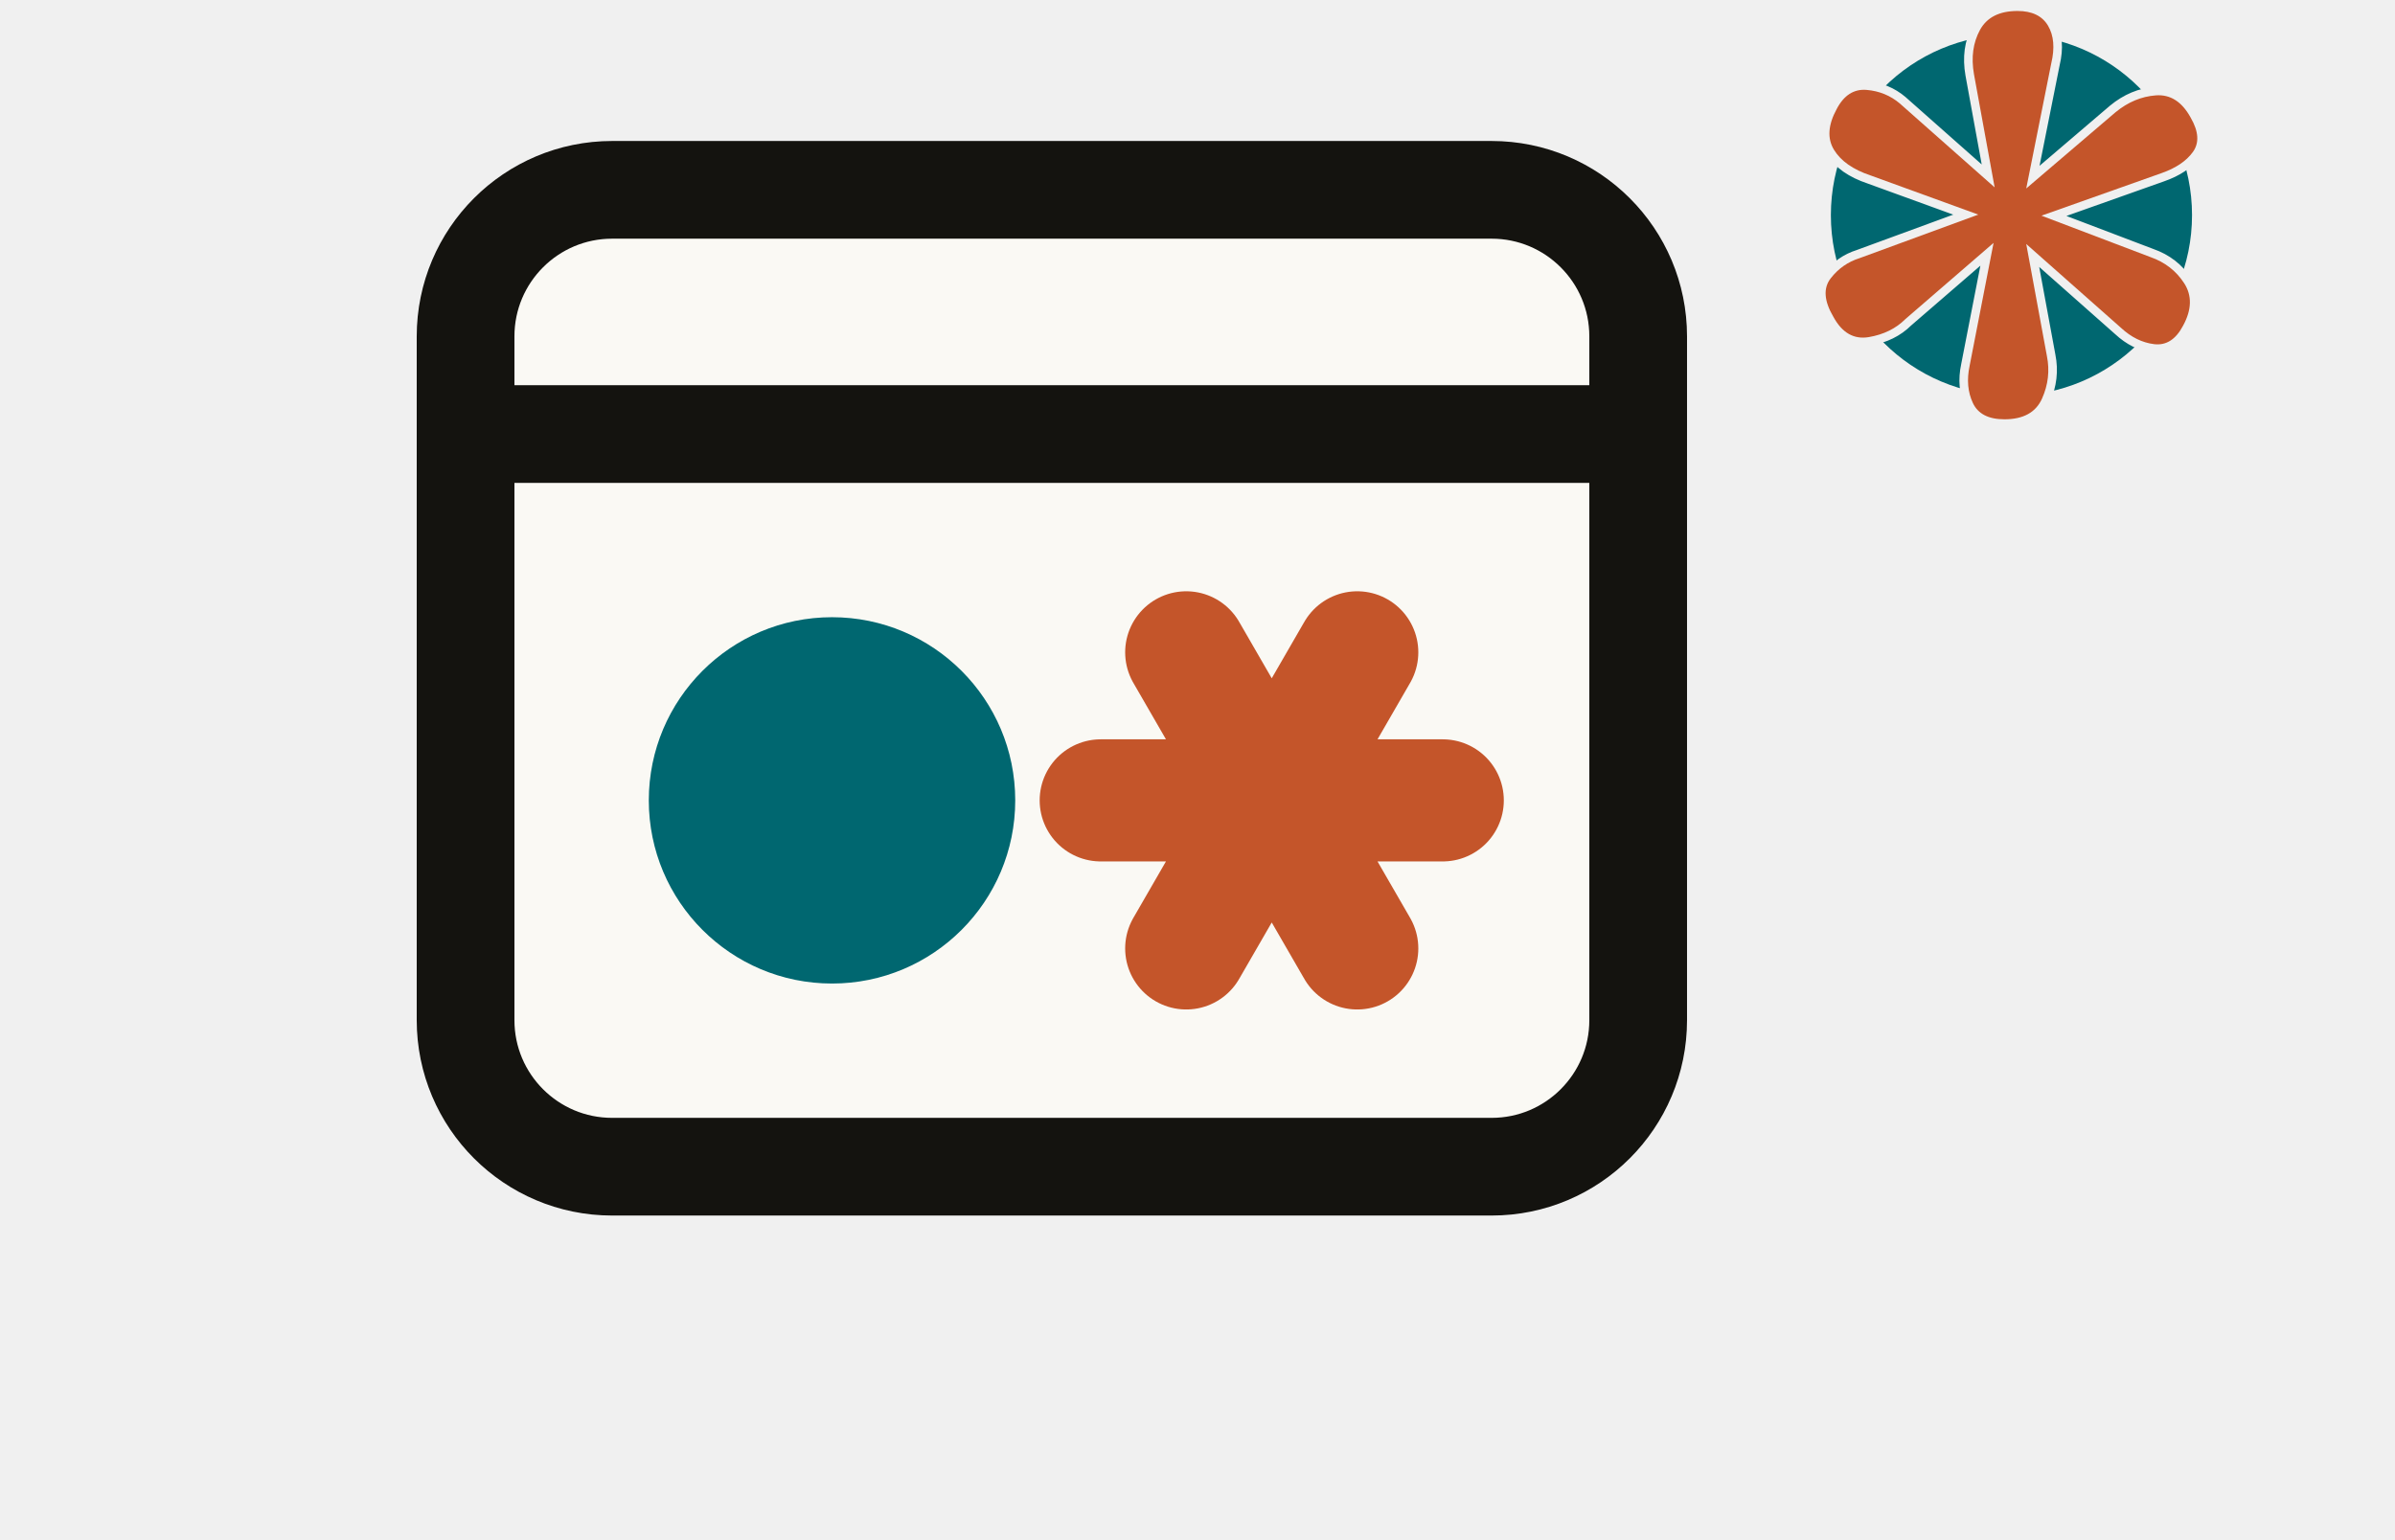
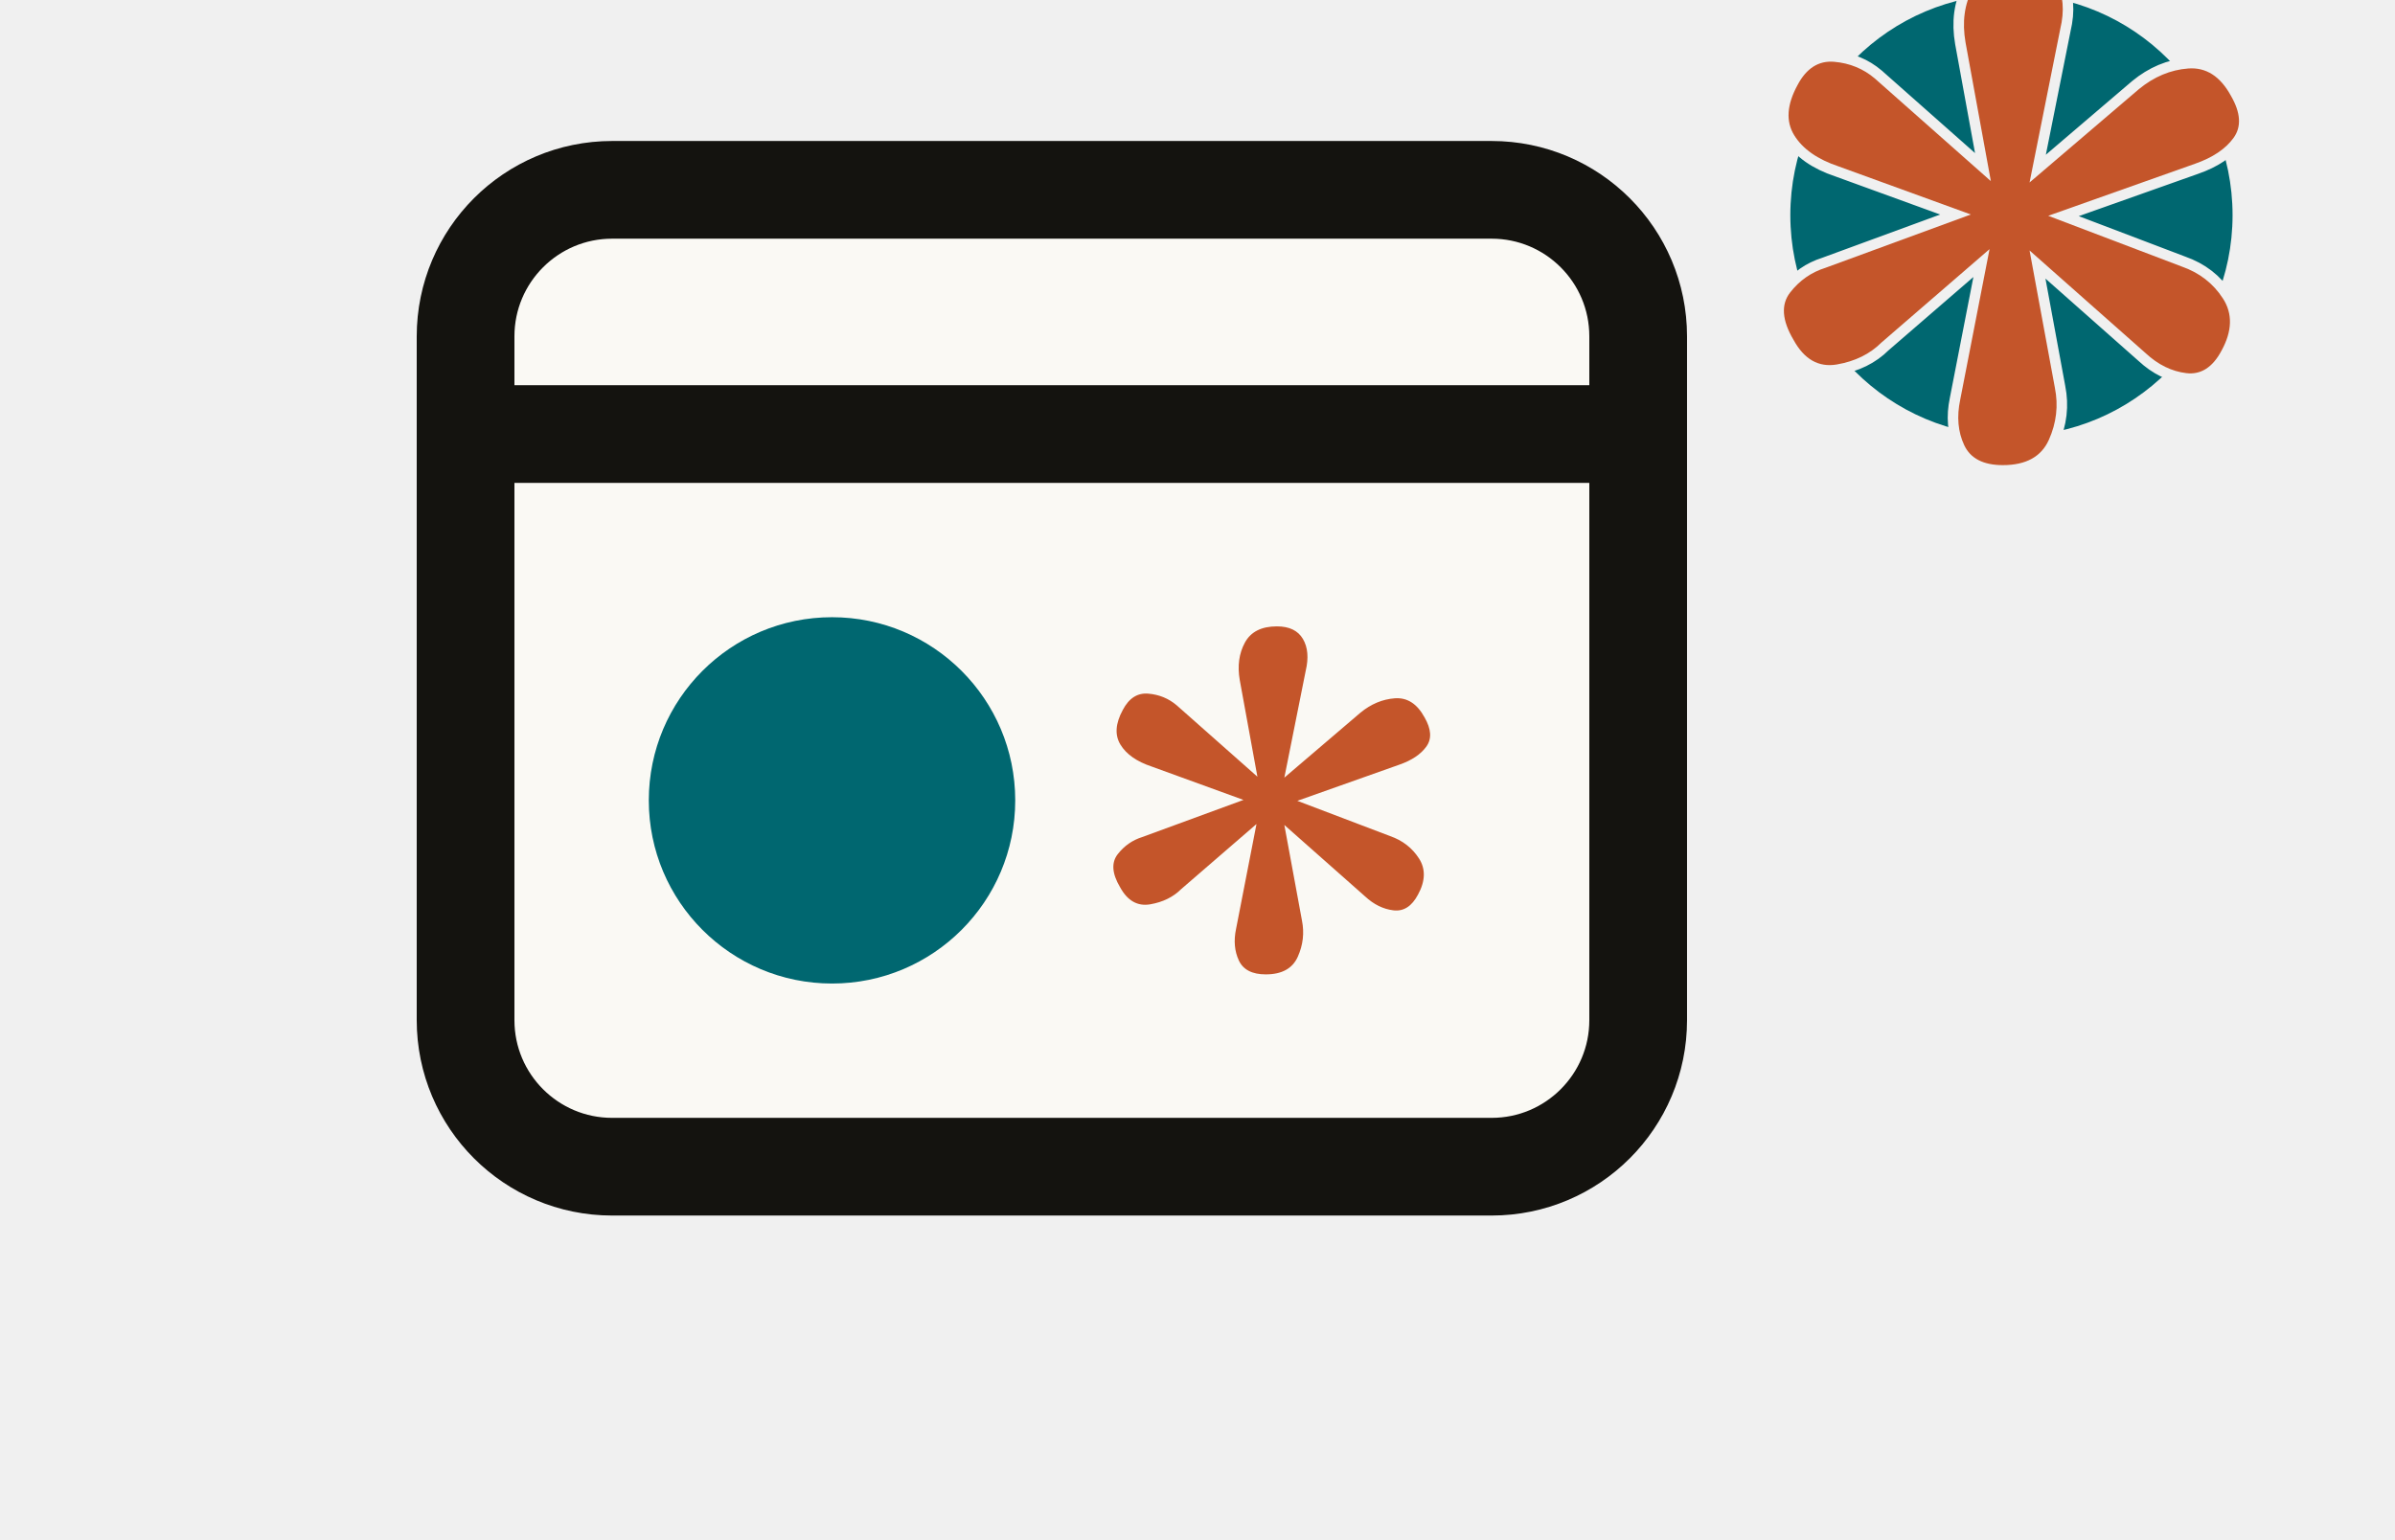
<svg xmlns="http://www.w3.org/2000/svg" width="112" height="72" viewBox="0 0 112 72" role="img" aria-label="Gaddi browser logo">
  <style>.gaddi-focus{animation:focus 7s ease-in-out infinite}.gaddi-mark{transform-origin:82px 74px;animation:mark 7s ease-in-out infinite}.castor{transform-origin:12px 12px;animation:castor 7s ease-in-out infinite}@keyframes focus{0%,12%,70%,100%{transform:translateX(0)}28%,40%{transform:translateX(4px)}}@keyframes mark{0%,30%,70%,100%{transform:rotate(0deg)}44%,54%{transform:rotate(60deg)}}@keyframes castor{0%,30%,70%,100%{transform:rotate(0deg)}44%,54%{transform:rotate(90deg)}}@media(prefers-reduced-motion:reduce){.gaddi-focus,.gaddi-mark,.castor{animation:none}}.dark{display:none}@media(prefers-color-scheme:dark){.light{display:none}.dark{display:inline}}</style>
  <g transform="translate(14 -2) scale(.85)">
    <g class="light">
      <svg viewBox="0 0 112 88" width="112" height="88">
        <g transform="translate(-1.608 -3.328) scale(.672)">
          <rect x="16" y="24" width="96" height="80" rx="12" fill="#FAF9F4" stroke="#14130F" stroke-width="8" />
          <path d="M16 44H112" stroke="#14130F" stroke-width="8" />
          <circle class="gaddi-focus" cx="46" cy="74" r="15" fill="#006770" />
-           <g class="gaddi-mark" stroke="#C4552A" stroke-width="10" stroke-linecap="round">
-             <path d="M68 74H96M75 61.876L89 86.124M75 86.124L89 61.876" />
+           <g class="gaddi-mark">
+             <path d="M11.674 21.5Q10.56 21.5 10.205 20.74Q9.85 19.98 10.053 19.017L11.168 13.292L7.064 16.839Q6.405 17.497 5.366 17.675Q4.328 17.852 3.72 16.737Q3.061 15.623 3.593 14.939Q4.125 14.255 4.936 14.001L10.458 11.975L5.442 10.151Q4.226 9.745 3.745 8.96Q3.264 8.175 3.872 7.06Q4.378 6.097 5.265 6.173Q6.152 6.249 6.81 6.807L11.218 10.708L10.256 5.439Q10.053 4.273 10.534 3.387Q11.016 2.5 12.282 2.5Q13.296 2.5 13.701 3.184Q14.106 3.868 13.853 4.932L12.688 10.759L16.842 7.212Q17.704 6.503 18.717 6.427Q19.73 6.351 20.338 7.465Q20.896 8.428 20.44 9.061Q19.984 9.695 18.97 10.049L13.397 12.025L18.464 13.951Q19.477 14.305 20.034 15.167Q20.592 16.028 19.984 17.143Q19.477 18.105 18.641 18.004Q17.805 17.903 17.096 17.244L12.688 13.343L13.65 18.561Q13.853 19.575 13.422 20.537Q12.992 21.5 11.674 21.5Z" fill="#C4552A" transform="translate(64 56) scale(1.5)" />
          </g>
        </g>
-         <svg x="80" y="0" width="28.385" height="28.385" viewBox="0 0 24 24">
+         <svg x="80" y="0" width="28.385" height="28.385" viewBox="2.2 2.2 19.6 19.6">
          <g class="castor">
-             <mask id="light-k" maskUnits="userSpaceOnUse" x="0" y="0" width="24" height="24">
+             <mask id="k" maskUnits="userSpaceOnUse" x="0" y="0" width="24" height="24">
              <rect width="24" height="24" fill="#fff" />
              <path d="M11.674 21.5Q10.56 21.5 10.205 20.74Q9.85 19.98 10.053 19.017L11.168 13.292L7.064 16.839Q6.405 17.497 5.366 17.675Q4.328 17.852 3.72 16.737Q3.061 15.623 3.593 14.939Q4.125 14.255 4.936 14.001L10.458 11.975L5.442 10.151Q4.226 9.745 3.745 8.96Q3.264 8.175 3.872 7.06Q4.378 6.097 5.265 6.173Q6.152 6.249 6.81 6.807L11.218 10.708L10.256 5.439Q10.053 4.273 10.534 3.387Q11.016 2.5 12.282 2.5Q13.296 2.5 13.701 3.184Q14.106 3.868 13.853 4.932L12.688 10.759L16.842 7.212Q17.704 6.503 18.717 6.427Q19.73 6.351 20.338 7.465Q20.896 8.428 20.44 9.061Q19.984 9.695 18.97 10.049L13.397 12.025L18.464 13.951Q19.477 14.305 20.034 15.167Q20.592 16.028 19.984 17.143Q19.477 18.105 18.641 18.004Q17.805 17.903 17.096 17.244L12.688 13.343L13.65 18.561Q13.853 19.575 13.422 20.537Q12.992 21.5 11.674 21.5Z" fill="#000" stroke="#000" stroke-width="0.8" stroke-linejoin="round" />
            </mask>
-             <path d="M12 3.6C16.639 3.6 20.4 7.361 20.4 12C20.4 16.639 16.639 20.4 12 20.4C7.361 20.4 3.6 16.639 3.6 12C3.6 7.361 7.361 3.6 12 3.6Z" fill="#006770" mask="url(#light-k)" />
+             <path d="M12 3.6C16.639 3.6 20.4 7.361 20.4 12C20.4 16.639 16.639 20.4 12 20.4C7.361 20.4 3.6 16.639 3.6 12C3.6 7.361 7.361 3.6 12 3.6Z" fill="#006770" mask="url(#k)" />
            <path d="M11.674 21.5Q10.56 21.5 10.205 20.74Q9.85 19.98 10.053 19.017L11.168 13.292L7.064 16.839Q6.405 17.497 5.366 17.675Q4.328 17.852 3.72 16.737Q3.061 15.623 3.593 14.939Q4.125 14.255 4.936 14.001L10.458 11.975L5.442 10.151Q4.226 9.745 3.745 8.96Q3.264 8.175 3.872 7.06Q4.378 6.097 5.265 6.173Q6.152 6.249 6.81 6.807L11.218 10.708L10.256 5.439Q10.053 4.273 10.534 3.387Q11.016 2.5 12.282 2.5Q13.296 2.5 13.701 3.184Q14.106 3.868 13.853 4.932L12.688 10.759L16.842 7.212Q17.704 6.503 18.717 6.427Q19.73 6.351 20.338 7.465Q20.896 8.428 20.44 9.061Q19.984 9.695 18.97 10.049L13.397 12.025L18.464 13.951Q19.477 14.305 20.034 15.167Q20.592 16.028 19.984 17.143Q19.477 18.105 18.641 18.004Q17.805 17.903 17.096 17.244L12.688 13.343L13.65 18.561Q13.853 19.575 13.422 20.537Q12.992 21.5 11.674 21.5Z" fill="#C4552A" />
          </g>
        </svg>
      </svg>
    </g>
    <g class="dark">
      <svg viewBox="0 0 112 88" width="112" height="88">
        <g transform="translate(-1.608 -3.328) scale(.672)">
          <rect x="16" y="24" width="96" height="80" rx="12" fill="#141311" stroke="#E9E6DF" stroke-width="8" />
          <path d="M16 44H112" stroke="#E9E6DF" stroke-width="8" />
-           <circle class="gaddi-focus" cx="46" cy="74" r="15" fill="#00858F" />
-           <g class="gaddi-mark" stroke="#C4552A" stroke-width="10" stroke-linecap="round">
-             <path d="M68 74H96M75 61.876L89 86.124M75 86.124L89 61.876" />
+           <circle class="gaddi-focus" cx="46" cy="74" r="15" fill="#006770" />
+           <g class="gaddi-mark">
+             <path d="M11.674 21.5Q10.56 21.5 10.205 20.74Q9.85 19.98 10.053 19.017L11.168 13.292L7.064 16.839Q6.405 17.497 5.366 17.675Q4.328 17.852 3.72 16.737Q3.061 15.623 3.593 14.939Q4.125 14.255 4.936 14.001L10.458 11.975L5.442 10.151Q4.226 9.745 3.745 8.96Q3.264 8.175 3.872 7.06Q4.378 6.097 5.265 6.173Q6.152 6.249 6.81 6.807L11.218 10.708L10.256 5.439Q10.053 4.273 10.534 3.387Q11.016 2.5 12.282 2.5Q13.296 2.5 13.701 3.184Q14.106 3.868 13.853 4.932L12.688 10.759L16.842 7.212Q17.704 6.503 18.717 6.427Q19.73 6.351 20.338 7.465Q20.896 8.428 20.44 9.061Q19.984 9.695 18.97 10.049L13.397 12.025L18.464 13.951Q19.477 14.305 20.034 15.167Q20.592 16.028 19.984 17.143Q19.477 18.105 18.641 18.004Q17.805 17.903 17.096 17.244L12.688 13.343L13.65 18.561Q13.853 19.575 13.422 20.537Q12.992 21.5 11.674 21.5Z" fill="#C4552A" transform="translate(64 56) scale(1.5)" />
          </g>
        </g>
-         <svg x="80" y="0" width="28.385" height="28.385" viewBox="0 0 24 24">
+         <svg x="80" y="0" width="28.385" height="28.385" viewBox="2.2 2.2 19.6 19.6">
          <g class="castor">
-             <mask id="dark-k" maskUnits="userSpaceOnUse" x="0" y="0" width="24" height="24">
+             <mask id="k" maskUnits="userSpaceOnUse" x="0" y="0" width="24" height="24">
              <rect width="24" height="24" fill="#fff" />
              <path d="M11.674 21.5Q10.56 21.5 10.205 20.74Q9.85 19.98 10.053 19.017L11.168 13.292L7.064 16.839Q6.405 17.497 5.366 17.675Q4.328 17.852 3.72 16.737Q3.061 15.623 3.593 14.939Q4.125 14.255 4.936 14.001L10.458 11.975L5.442 10.151Q4.226 9.745 3.745 8.96Q3.264 8.175 3.872 7.06Q4.378 6.097 5.265 6.173Q6.152 6.249 6.81 6.807L11.218 10.708L10.256 5.439Q10.053 4.273 10.534 3.387Q11.016 2.5 12.282 2.5Q13.296 2.5 13.701 3.184Q14.106 3.868 13.853 4.932L12.688 10.759L16.842 7.212Q17.704 6.503 18.717 6.427Q19.73 6.351 20.338 7.465Q20.896 8.428 20.44 9.061Q19.984 9.695 18.97 10.049L13.397 12.025L18.464 13.951Q19.477 14.305 20.034 15.167Q20.592 16.028 19.984 17.143Q19.477 18.105 18.641 18.004Q17.805 17.903 17.096 17.244L12.688 13.343L13.65 18.561Q13.853 19.575 13.422 20.537Q12.992 21.5 11.674 21.5Z" fill="#000" stroke="#000" stroke-width="0.8" stroke-linejoin="round" />
            </mask>
-             <path d="M12 3.6C16.639 3.6 20.4 7.361 20.4 12C20.4 16.639 16.639 20.4 12 20.4C7.361 20.4 3.6 16.639 3.6 12C3.6 7.361 7.361 3.6 12 3.6Z" fill="#006770" mask="url(#dark-k)" />
+             <path d="M12 3.6C16.639 3.6 20.4 7.361 20.4 12C20.4 16.639 16.639 20.4 12 20.4C7.361 20.4 3.6 16.639 3.6 12C3.6 7.361 7.361 3.6 12 3.6Z" fill="#006770" mask="url(#k)" />
            <path d="M11.674 21.5Q10.56 21.5 10.205 20.74Q9.85 19.98 10.053 19.017L11.168 13.292L7.064 16.839Q6.405 17.497 5.366 17.675Q4.328 17.852 3.72 16.737Q3.061 15.623 3.593 14.939Q4.125 14.255 4.936 14.001L10.458 11.975L5.442 10.151Q4.226 9.745 3.745 8.96Q3.264 8.175 3.872 7.06Q4.378 6.097 5.265 6.173Q6.152 6.249 6.81 6.807L11.218 10.708L10.256 5.439Q10.053 4.273 10.534 3.387Q11.016 2.5 12.282 2.5Q13.296 2.5 13.701 3.184Q14.106 3.868 13.853 4.932L12.688 10.759L16.842 7.212Q17.704 6.503 18.717 6.427Q19.73 6.351 20.338 7.465Q20.896 8.428 20.44 9.061Q19.984 9.695 18.97 10.049L13.397 12.025L18.464 13.951Q19.477 14.305 20.034 15.167Q20.592 16.028 19.984 17.143Q19.477 18.105 18.641 18.004Q17.805 17.903 17.096 17.244L12.688 13.343L13.65 18.561Q13.853 19.575 13.422 20.537Q12.992 21.5 11.674 21.5Z" fill="#C4552A" />
          </g>
        </svg>
      </svg>
    </g>
  </g>
</svg>
